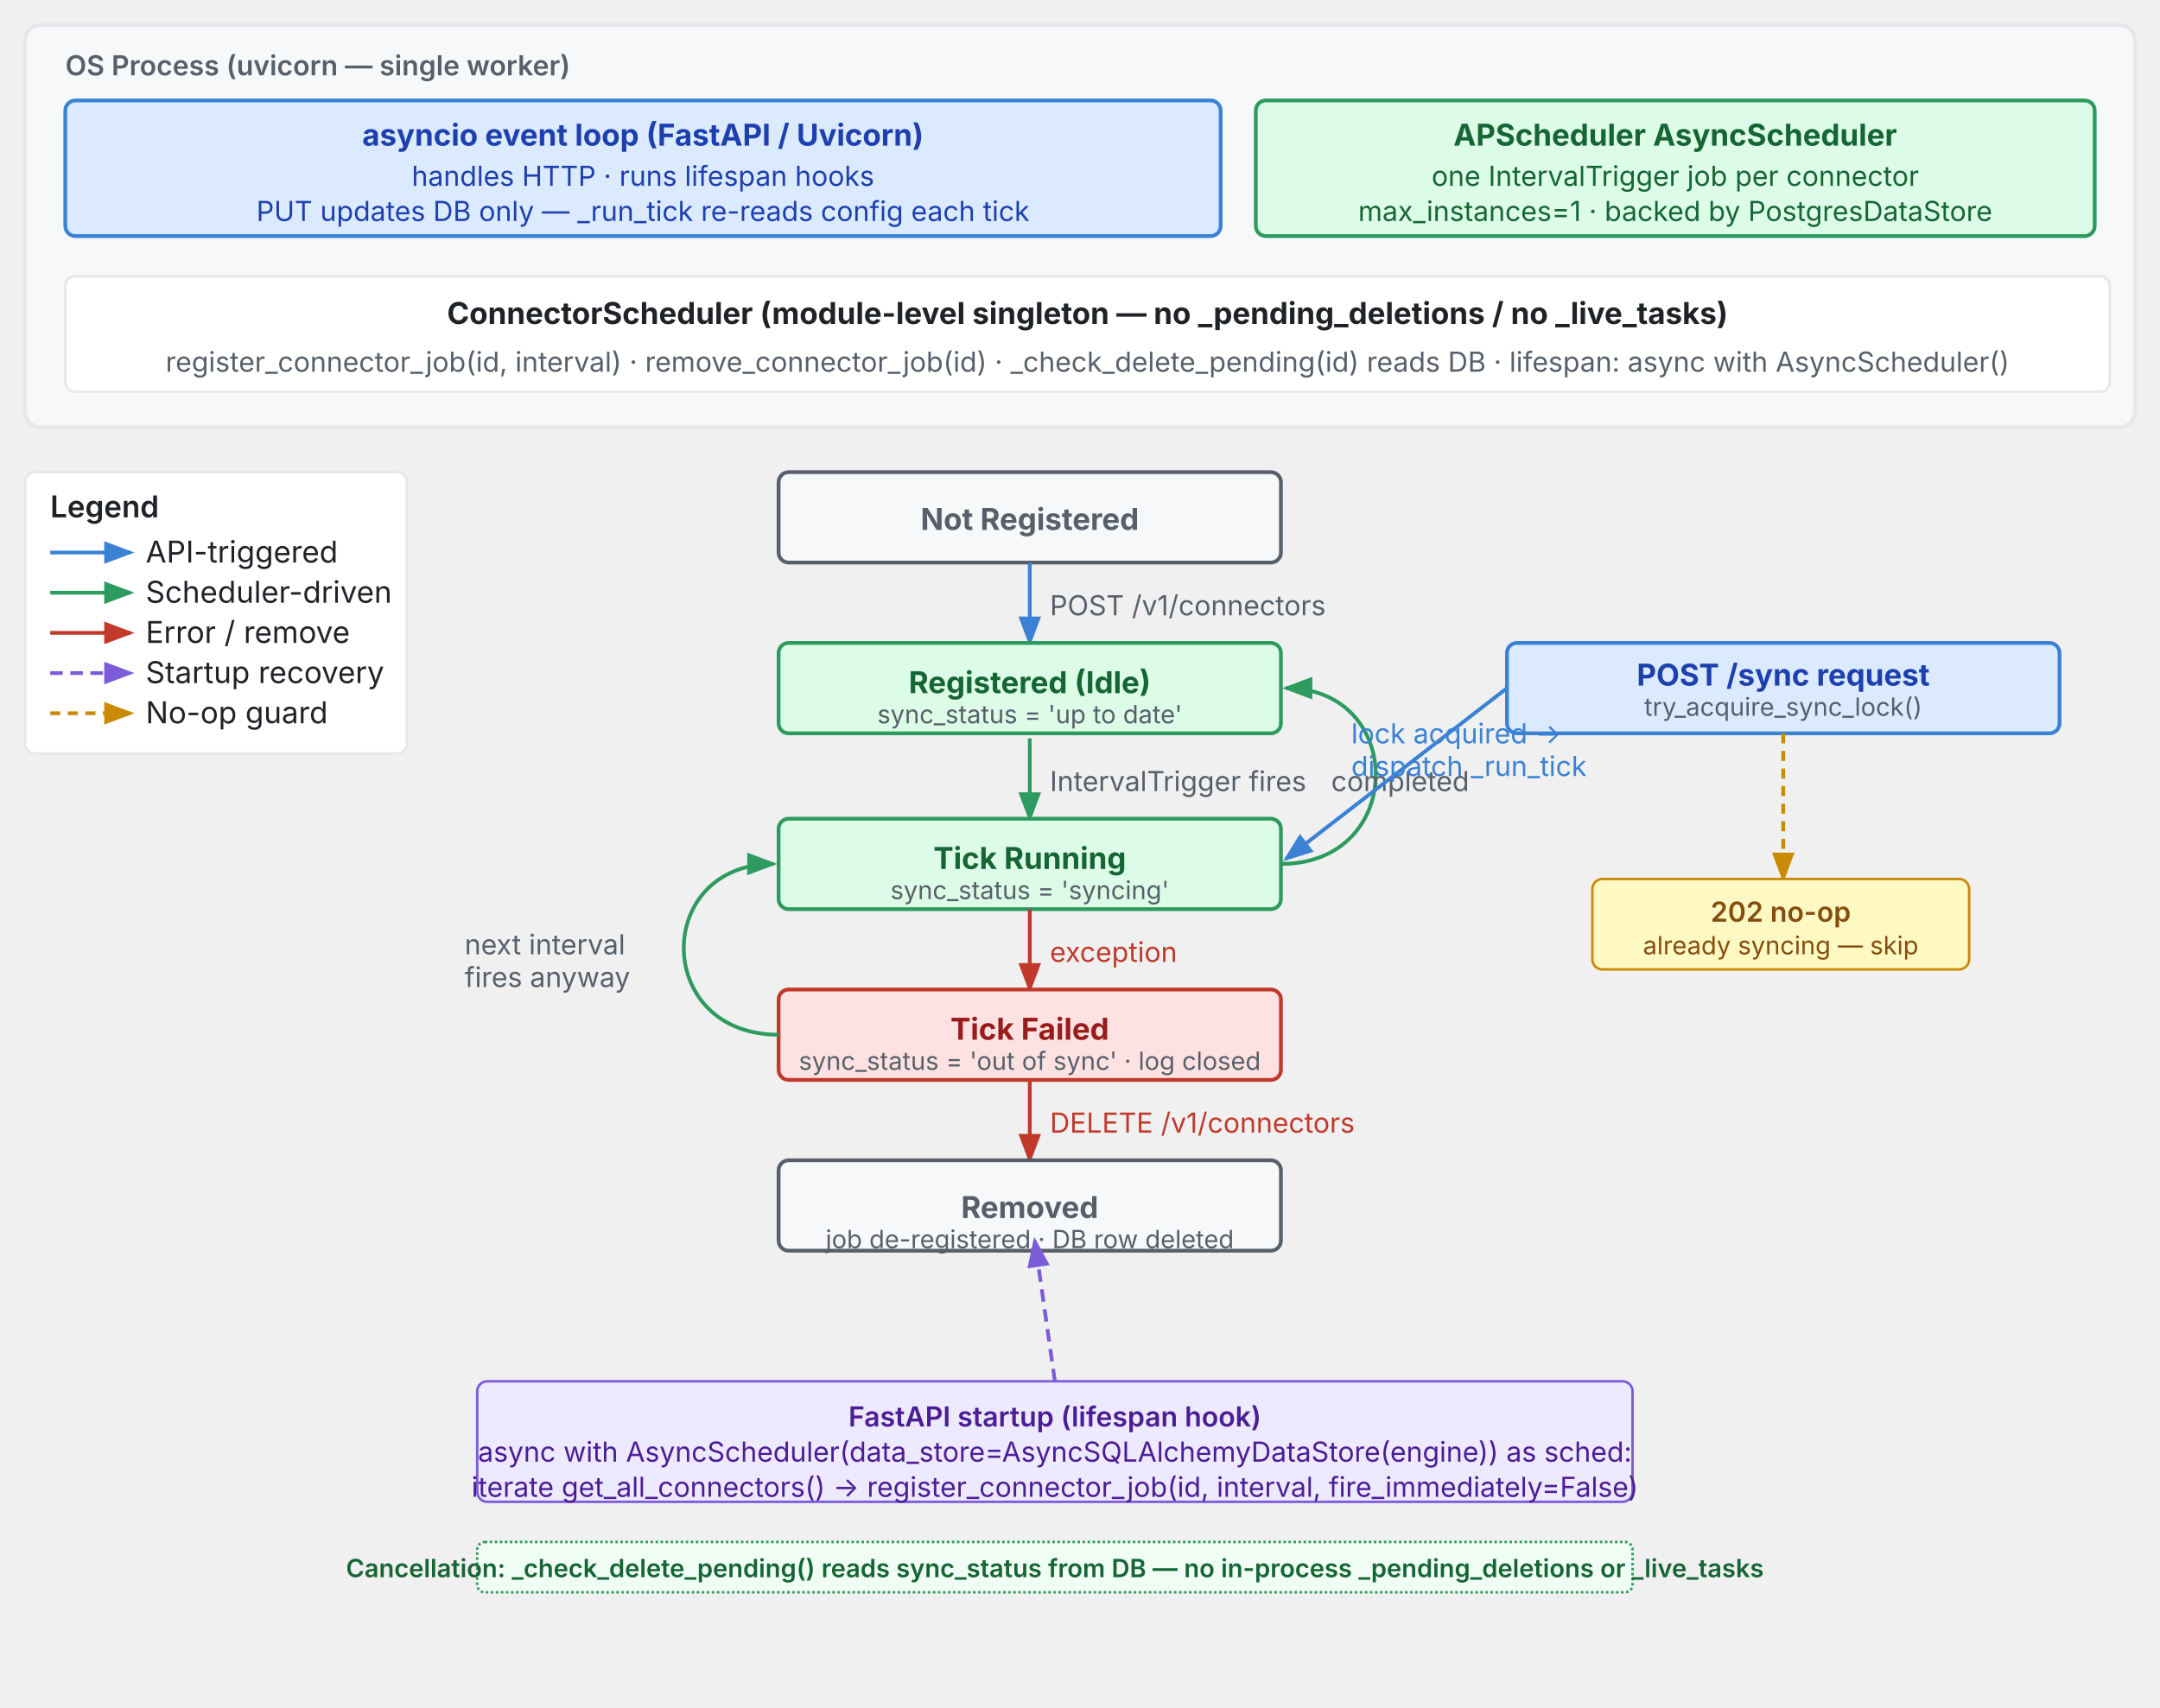
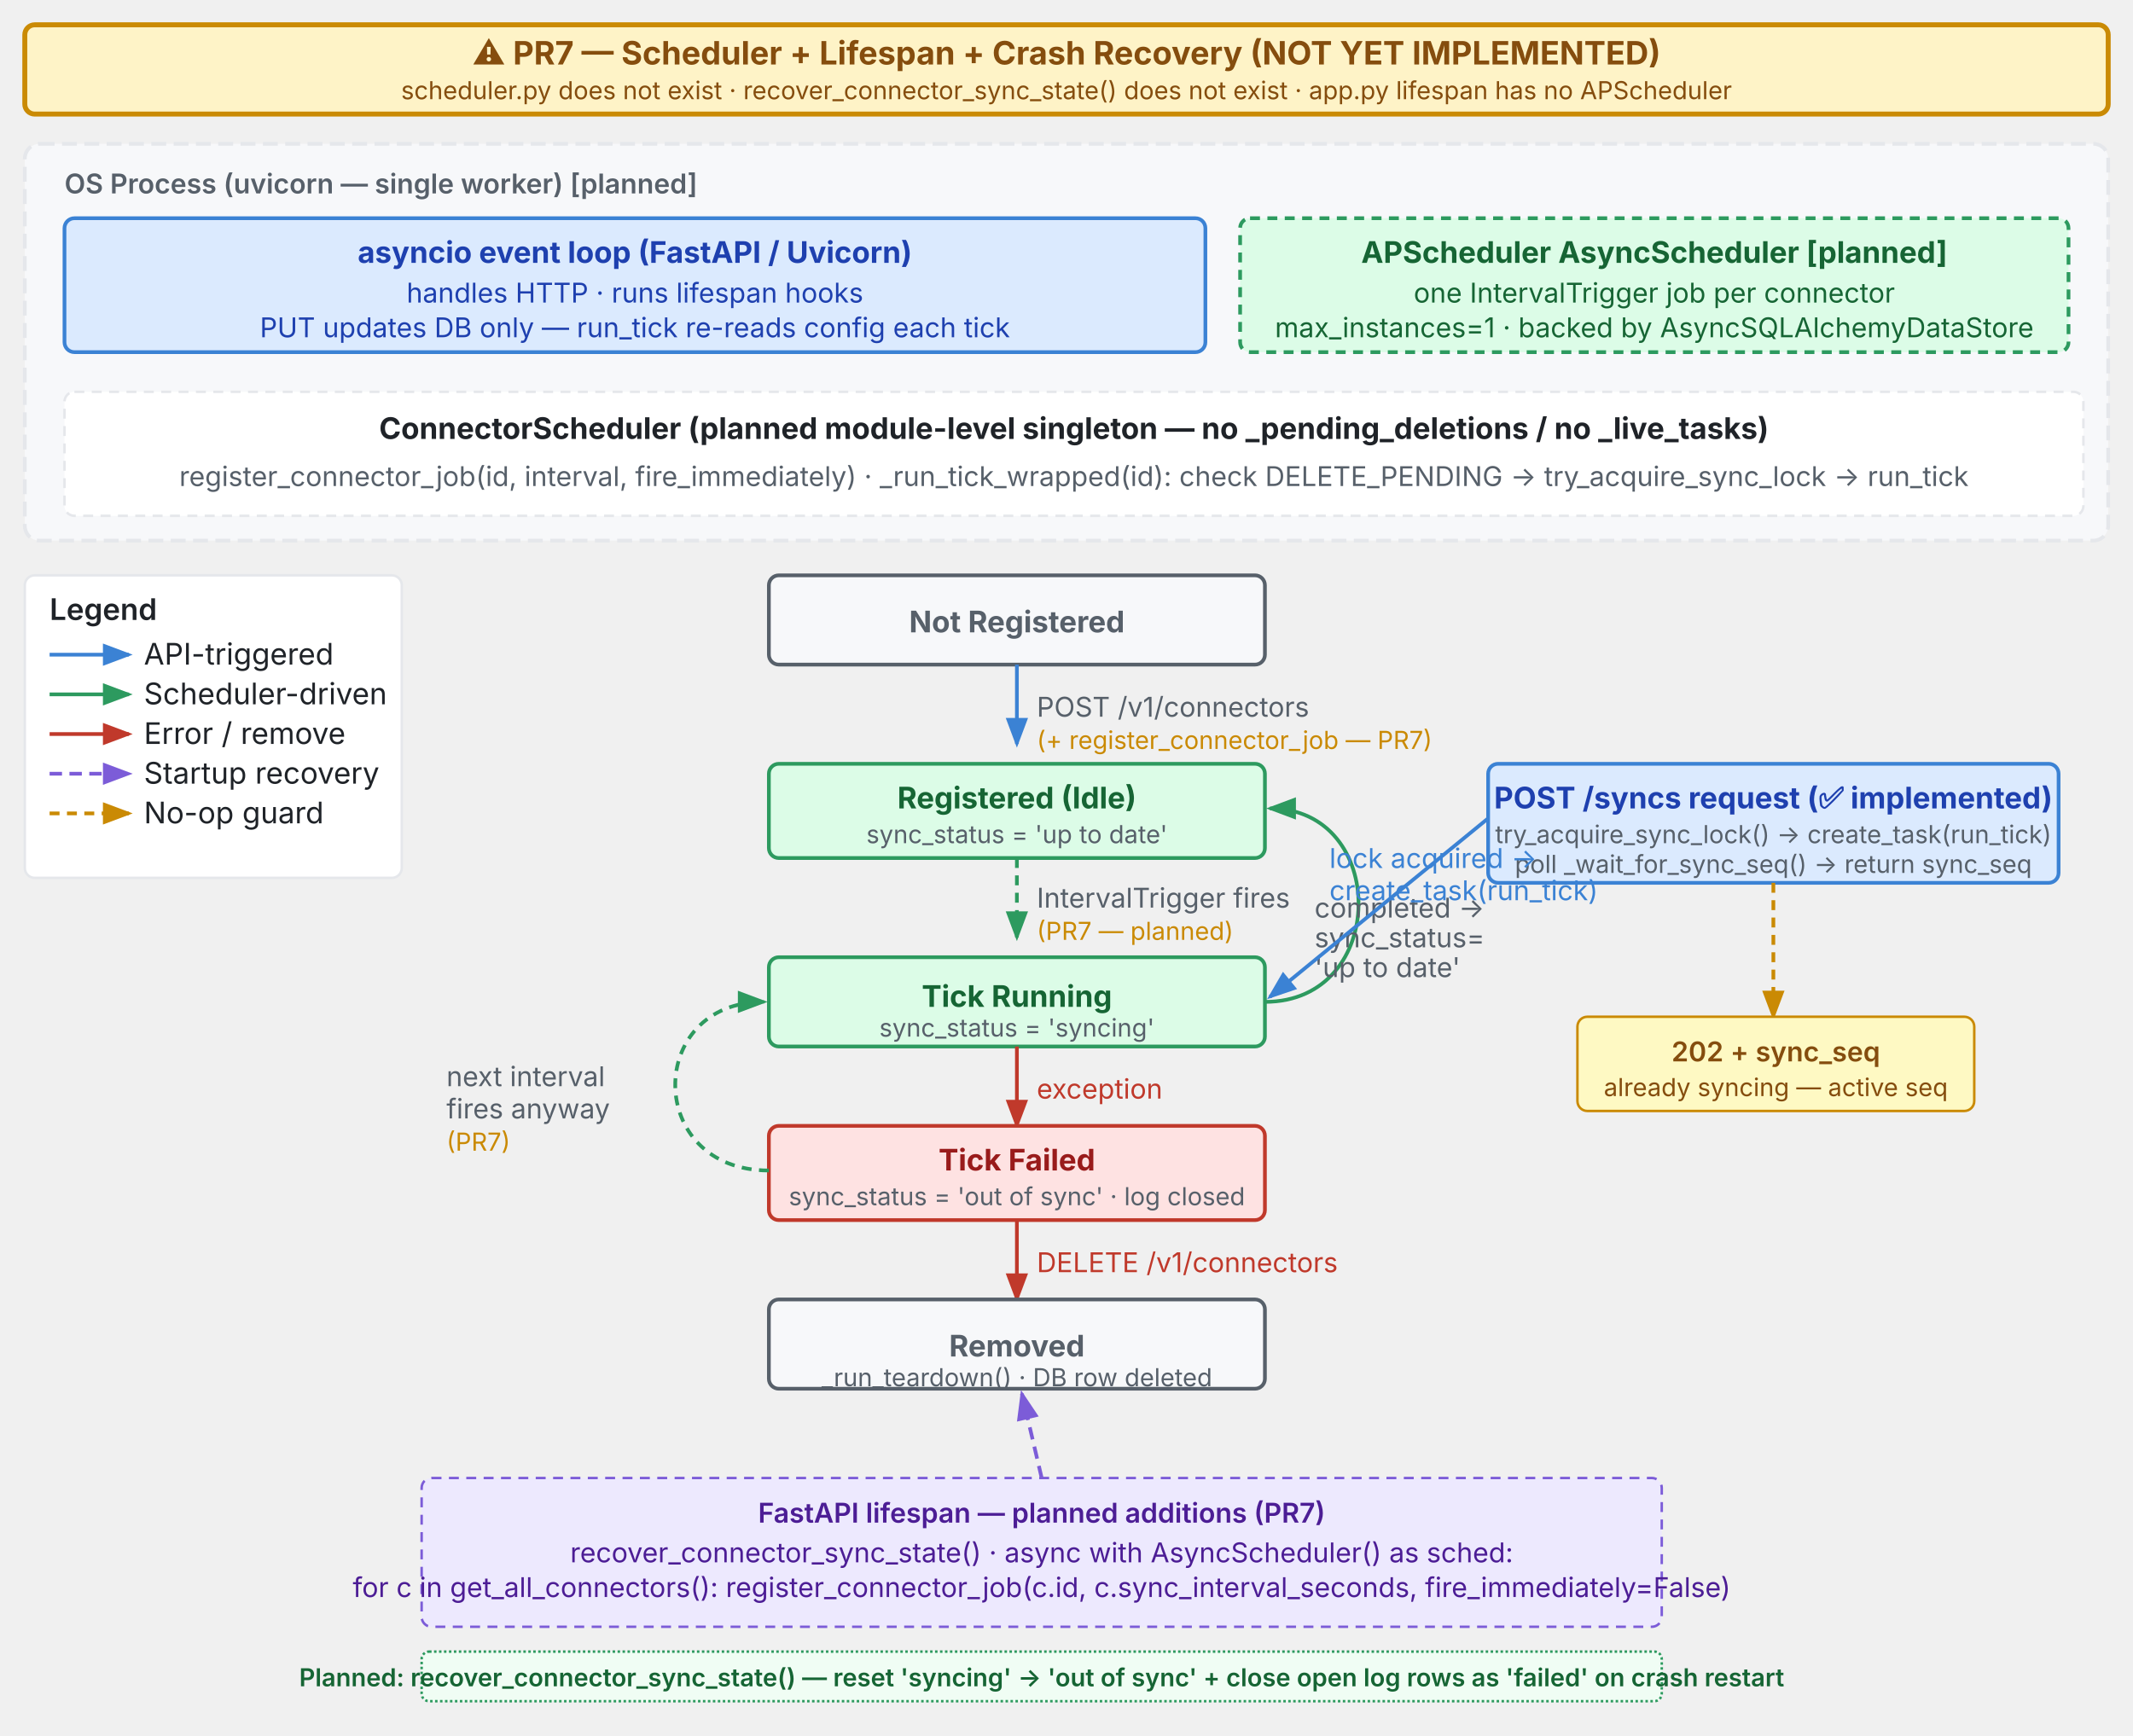
- <svg xmlns="http://www.w3.org/2000/svg" viewBox="0 0 860 680" width="860" height="680" font-family="-apple-system, Segoe UI, system-ui, sans-serif" font-size="12">
+ <svg xmlns="http://www.w3.org/2000/svg" viewBox="0 0 860 700" width="860" height="700" font-family="-apple-system, Segoe UI, system-ui, sans-serif" font-size="12">
  <defs>
    <marker id="s-arr" markerWidth="8" markerHeight="8" refX="7" refY="3" orient="auto">
      <path d="M0,0 L0,6 L8,3 z" fill="#3b82d4" />
    </marker>
    <marker id="s-arrg" markerWidth="8" markerHeight="8" refX="7" refY="3" orient="auto">
      <path d="M0,0 L0,6 L8,3 z" fill="#2d9a5f" />
    </marker>
    <marker id="s-arrr" markerWidth="8" markerHeight="8" refX="7" refY="3" orient="auto">
      <path d="M0,0 L0,6 L8,3 z" fill="#c0392b" />
    </marker>
    <marker id="s-arrm" markerWidth="8" markerHeight="8" refX="7" refY="3" orient="auto">
      <path d="M0,0 L0,6 L8,3 z" fill="#7c5cd8" />
    </marker>
    <marker id="s-arro" markerWidth="8" markerHeight="8" refX="7" refY="3" orient="auto">
      <path d="M0,0 L0,6 L8,3 z" fill="#ca8a04" />
    </marker>
  </defs>
-   <rect x="10" y="10" width="840" height="160" rx="6" fill="#f7f8fa" stroke="#e5e7eb" stroke-width="1.5" />
-   <text x="26" y="30" font-size="11" font-weight="600" fill="#57606a">OS Process (uvicorn — single worker)</text>
-   <rect x="26" y="40" width="460" height="54" rx="4" fill="#dbeafe" stroke="#3b82d4" stroke-width="1.5" />
-   <text x="256" y="58" text-anchor="middle" font-weight="700" fill="#1e40af">asyncio event loop  (FastAPI / Uvicorn)</text>
-   <text x="256" y="74" text-anchor="middle" font-size="11" fill="#1e40af">handles HTTP · runs lifespan hooks</text>
-   <text x="256" y="88" text-anchor="middle" font-size="11" fill="#1e40af">PUT updates DB only — _run_tick re-reads config each tick</text>
-   <rect x="500" y="40" width="334" height="54" rx="4" fill="#dcfce7" stroke="#2d9a5f" stroke-width="1.5" />
-   <text x="667" y="58" text-anchor="middle" font-weight="700" fill="#166534">APScheduler  AsyncScheduler</text>
-   <text x="667" y="74" text-anchor="middle" font-size="11" fill="#166534">one IntervalTrigger job per connector</text>
-   <text x="667" y="88" text-anchor="middle" font-size="11" fill="#166534">max_instances=1  ·  backed by PostgresDataStore</text>
-   <rect x="26" y="110" width="814" height="46" rx="4" fill="white" stroke="#e5e7eb" stroke-width="1" />
-   <text x="433" y="129" text-anchor="middle" font-weight="700" fill="#1f2328">ConnectorScheduler  (module-level singleton — no _pending_deletions / no _live_tasks)</text>
-   <text x="433" y="148" text-anchor="middle" font-size="11" fill="#57606a">register_connector_job(id, interval)  ·  remove_connector_job(id)  ·  _check_delete_pending(id) reads DB  ·  lifespan: async with AsyncScheduler()</text>
-   <rect x="10" y="188" width="152" height="112" rx="4" fill="white" stroke="#e5e7eb" stroke-width="1" />
-   <text x="20" y="206" font-weight="600" fill="#1f2328">Legend</text>
-   <line x1="20" y1="220" x2="52" y2="220" stroke="#3b82d4" stroke-width="1.5" marker-end="url(#s-arr)" />
-   <text x="58" y="224" fill="#1f2328">API-triggered</text>
-   <line x1="20" y1="236" x2="52" y2="236" stroke="#2d9a5f" stroke-width="1.5" marker-end="url(#s-arrg)" />
-   <text x="58" y="240" fill="#1f2328">Scheduler-driven</text>
-   <line x1="20" y1="252" x2="52" y2="252" stroke="#c0392b" stroke-width="1.5" marker-end="url(#s-arrr)" />
-   <text x="58" y="256" fill="#1f2328">Error / remove</text>
-   <line x1="20" y1="268" x2="52" y2="268" stroke="#7c5cd8" stroke-width="1.5" stroke-dasharray="5,3" marker-end="url(#s-arrm)" />
-   <text x="58" y="272" fill="#1f2328">Startup recovery</text>
-   <line x1="20" y1="284" x2="52" y2="284" stroke="#ca8a04" stroke-width="1.5" stroke-dasharray="4,3" marker-end="url(#s-arro)" />
-   <text x="58" y="288" fill="#1f2328">No-op guard</text>
-   <rect x="310" y="188" width="200" height="36" rx="4" fill="#f7f8fa" stroke="#57606a" stroke-width="1.5" />
-   <text x="410" y="211" text-anchor="middle" font-weight="700" fill="#57606a">Not Registered</text>
-   <line x1="410" y1="224" x2="410" y2="256" stroke="#3b82d4" stroke-width="1.5" marker-end="url(#s-arr)" />
-   <text x="418" y="245" font-size="11" fill="#57606a">POST /v1/connectors</text>
-   <rect x="310" y="256" width="200" height="36" rx="4" fill="#dcfce7" stroke="#2d9a5f" stroke-width="1.5" />
-   <text x="410" y="276" text-anchor="middle" font-weight="700" fill="#166534">Registered  (Idle)</text>
-   <text x="410" y="288" text-anchor="middle" font-size="10" fill="#57606a">sync_status = 'up to date'</text>
-   <line x1="410" y1="294" x2="410" y2="326" stroke="#2d9a5f" stroke-width="1.5" marker-end="url(#s-arrg)" />
-   <text x="418" y="315" font-size="11" fill="#57606a">IntervalTrigger fires</text>
-   <rect x="310" y="326" width="200" height="36" rx="4" fill="#dcfce7" stroke="#2d9a5f" stroke-width="1.5" />
-   <text x="410" y="346" text-anchor="middle" font-weight="700" fill="#166534">Tick Running</text>
-   <text x="410" y="358" text-anchor="middle" font-size="10" fill="#57606a">sync_status = 'syncing'</text>
-   <path d="M510,344 C560,344 560,274 512,274" fill="none" stroke="#2d9a5f" stroke-width="1.5" marker-end="url(#s-arrg)" />
-   <text x="530" y="315" font-size="11" fill="#57606a">completed</text>
-   <line x1="410" y1="362" x2="410" y2="394" stroke="#c0392b" stroke-width="1.5" marker-end="url(#s-arrr)" />
-   <text x="418" y="383" font-size="11" fill="#c0392b">exception</text>
-   <rect x="310" y="394" width="200" height="36" rx="4" fill="#fee2e2" stroke="#c0392b" stroke-width="1.5" />
-   <text x="410" y="414" text-anchor="middle" font-weight="700" fill="#991b1b">Tick Failed</text>
-   <text x="410" y="426" text-anchor="middle" font-size="10" fill="#57606a">sync_status = 'out of sync'  ·  log closed</text>
-   <path d="M310,412 C260,412 260,344 308,344" fill="none" stroke="#2d9a5f" stroke-width="1.5" marker-end="url(#s-arrg)" />
-   <text x="185" y="380" font-size="11" fill="#57606a">next interval</text>
-   <text x="185" y="393" font-size="11" fill="#57606a">fires anyway</text>
-   <line x1="410" y1="430" x2="410" y2="462" stroke="#c0392b" stroke-width="1.5" marker-end="url(#s-arrr)" />
-   <text x="418" y="451" font-size="11" fill="#c0392b">DELETE /v1/connectors</text>
-   <rect x="310" y="462" width="200" height="36" rx="4" fill="#f7f8fa" stroke="#57606a" stroke-width="1.5" />
-   <text x="410" y="485" text-anchor="middle" font-weight="700" fill="#57606a">Removed</text>
-   <text x="410" y="497" text-anchor="middle" font-size="10" fill="#57606a">job de-registered · DB row deleted</text>
-   <rect x="600" y="256" width="220" height="36" rx="4" fill="#dbeafe" stroke="#3b82d4" stroke-width="1.5" />
-   <text x="710" y="273" text-anchor="middle" font-weight="700" fill="#1e40af">POST /sync request</text>
-   <text x="710" y="285" text-anchor="middle" font-size="10" fill="#57606a">try_acquire_sync_lock()</text>
-   <line x1="600" y1="274" x2="512" y2="342" stroke="#3b82d4" stroke-width="1.5" marker-end="url(#s-arr)" />
-   <text x="538" y="296" font-size="11" fill="#3b82d4">lock acquired →</text>
-   <text x="538" y="309" font-size="11" fill="#3b82d4">dispatch _run_tick</text>
-   <line x1="710" y1="292" x2="710" y2="350" stroke="#ca8a04" stroke-width="1.5" stroke-dasharray="4,3" marker-end="url(#s-arro)" />
-   <rect x="634" y="350" width="150" height="36" rx="4" fill="#fef9c3" stroke="#ca8a04" stroke-width="1" />
-   <text x="709" y="367" text-anchor="middle" font-size="11" font-weight="600" fill="#854d0e">202 no-op</text>
-   <text x="709" y="380" text-anchor="middle" font-size="10" fill="#854d0e">already syncing — skip</text>
-   <rect x="190" y="550" width="460" height="48" rx="4" fill="#ede9fe" stroke="#7c5cd8" stroke-width="1" />
-   <text x="420" y="568" text-anchor="middle" font-size="11" font-weight="600" fill="#4c1d95">FastAPI startup  (lifespan hook)</text>
-   <text x="420" y="582" text-anchor="middle" font-size="11" fill="#4c1d95">async with AsyncScheduler(data_store=AsyncSQLAlchemyDataStore(engine)) as sched:</text>
-   <text x="420" y="596" text-anchor="middle" font-size="11" fill="#4c1d95">iterate get_all_connectors() → register_connector_job(id, interval, fire_immediately=False)</text>
-   <line x1="420" y1="550" x2="412" y2="494" stroke="#7c5cd8" stroke-width="1.5" stroke-dasharray="5,3" marker-end="url(#s-arrm)" />
-   <rect x="190" y="614" width="460" height="20" rx="3" fill="#f0fdf4" stroke="#2d9a5f" stroke-width="1" stroke-dasharray="1,1" />
-   <text x="420" y="628" text-anchor="middle" font-size="10" fill="#166534" font-weight="600">Cancellation: _check_delete_pending() reads sync_status from DB — no in-process _pending_deletions or _live_tasks</text>
+   <rect x="10" y="10" width="840" height="36" rx="4" fill="#fef3c7" stroke="#ca8a04" stroke-width="2" />
+   <text x="430" y="26" text-anchor="middle" font-weight="700" font-size="13" fill="#854d0e">⚠  PR7 — Scheduler + Lifespan + Crash Recovery  (NOT YET IMPLEMENTED)</text>
+   <text x="430" y="40" text-anchor="middle" font-size="10" fill="#854d0e">scheduler.py does not exist · recover_connector_sync_state() does not exist · app.py lifespan has no APScheduler</text>
+   <rect x="10" y="58" width="840" height="160" rx="6" fill="#f7f8fa" stroke="#e5e7eb" stroke-width="1.5" stroke-dasharray="6,3" />
+   <text x="26" y="78" font-size="11" font-weight="600" fill="#57606a">OS Process (uvicorn — single worker)  [planned]</text>
+   <rect x="26" y="88" width="460" height="54" rx="4" fill="#dbeafe" stroke="#3b82d4" stroke-width="1.5" />
+   <text x="256" y="106" text-anchor="middle" font-weight="700" fill="#1e40af">asyncio event loop  (FastAPI / Uvicorn)</text>
+   <text x="256" y="122" text-anchor="middle" font-size="11" fill="#1e40af">handles HTTP · runs lifespan hooks</text>
+   <text x="256" y="136" text-anchor="middle" font-size="11" fill="#1e40af">PUT updates DB only — run_tick re-reads config each tick</text>
+   <rect x="500" y="88" width="334" height="54" rx="4" fill="#dcfce7" stroke="#2d9a5f" stroke-width="1.5" stroke-dasharray="4,3" />
+   <text x="667" y="106" text-anchor="middle" font-weight="700" fill="#166534">APScheduler  AsyncScheduler  [planned]</text>
+   <text x="667" y="122" text-anchor="middle" font-size="11" fill="#166534">one IntervalTrigger job per connector</text>
+   <text x="667" y="136" text-anchor="middle" font-size="11" fill="#166534">max_instances=1  ·  backed by AsyncSQLAlchemyDataStore</text>
+   <rect x="26" y="158" width="814" height="50" rx="4" fill="white" stroke="#e5e7eb" stroke-width="1" stroke-dasharray="4,3" />
+   <text x="433" y="177" text-anchor="middle" font-weight="700" fill="#1f2328">ConnectorScheduler  (planned module-level singleton — no _pending_deletions / no _live_tasks)</text>
+   <text x="433" y="196" text-anchor="middle" font-size="11" fill="#57606a">register_connector_job(id, interval, fire_immediately)  ·  _run_tick_wrapped(id): check DELETE_PENDING → try_acquire_sync_lock → run_tick</text>
+   <rect x="10" y="232" width="152" height="122" rx="4" fill="white" stroke="#e5e7eb" stroke-width="1" />
+   <text x="20" y="250" font-weight="600" fill="#1f2328">Legend</text>
+   <line x1="20" y1="264" x2="52" y2="264" stroke="#3b82d4" stroke-width="1.5" marker-end="url(#s-arr)" />
+   <text x="58" y="268" fill="#1f2328">API-triggered</text>
+   <line x1="20" y1="280" x2="52" y2="280" stroke="#2d9a5f" stroke-width="1.5" marker-end="url(#s-arrg)" />
+   <text x="58" y="284" fill="#1f2328">Scheduler-driven</text>
+   <line x1="20" y1="296" x2="52" y2="296" stroke="#c0392b" stroke-width="1.5" marker-end="url(#s-arrr)" />
+   <text x="58" y="300" fill="#1f2328">Error / remove</text>
+   <line x1="20" y1="312" x2="52" y2="312" stroke="#7c5cd8" stroke-width="1.5" stroke-dasharray="5,3" marker-end="url(#s-arrm)" />
+   <text x="58" y="316" fill="#1f2328">Startup recovery</text>
+   <line x1="20" y1="328" x2="52" y2="328" stroke="#ca8a04" stroke-width="1.5" stroke-dasharray="4,3" marker-end="url(#s-arro)" />
+   <text x="58" y="332" fill="#1f2328">No-op guard</text>
+   <rect x="310" y="232" width="200" height="36" rx="4" fill="#f7f8fa" stroke="#57606a" stroke-width="1.5" />
+   <text x="410" y="255" text-anchor="middle" font-weight="700" fill="#57606a">Not Registered</text>
+   <line x1="410" y1="268" x2="410" y2="300" stroke="#3b82d4" stroke-width="1.5" marker-end="url(#s-arr)" />
+   <text x="418" y="289" font-size="11" fill="#57606a">POST /v1/connectors</text>
+   <text x="418" y="302" font-size="10" fill="#ca8a04">(+ register_connector_job — PR7)</text>
+   <rect x="310" y="308" width="200" height="38" rx="4" fill="#dcfce7" stroke="#2d9a5f" stroke-width="1.5" />
+   <text x="410" y="326" text-anchor="middle" font-weight="700" fill="#166534">Registered  (Idle)</text>
+   <text x="410" y="340" text-anchor="middle" font-size="10" fill="#57606a">sync_status = 'up to date'</text>
+   <line x1="410" y1="346" x2="410" y2="378" stroke="#2d9a5f" stroke-width="1.5" stroke-dasharray="4,3" marker-end="url(#s-arrg)" />
+   <text x="418" y="366" font-size="11" fill="#57606a">IntervalTrigger fires</text>
+   <text x="418" y="379" font-size="10" fill="#ca8a04">(PR7 — planned)</text>
+   <rect x="310" y="386" width="200" height="36" rx="4" fill="#dcfce7" stroke="#2d9a5f" stroke-width="1.5" />
+   <text x="410" y="406" text-anchor="middle" font-weight="700" fill="#166534">Tick Running</text>
+   <text x="410" y="418" text-anchor="middle" font-size="10" fill="#57606a">sync_status = 'syncing'</text>
+   <path d="M510,404 C560,404 560,326 512,326" fill="none" stroke="#2d9a5f" stroke-width="1.5" marker-end="url(#s-arrg)" />
+   <text x="530" y="370" font-size="11" fill="#57606a">completed →</text>
+   <text x="530" y="382" font-size="11" fill="#57606a">sync_status=</text>
+   <text x="530" y="394" font-size="11" fill="#57606a">'up to date'</text>
+   <line x1="410" y1="422" x2="410" y2="454" stroke="#c0392b" stroke-width="1.5" marker-end="url(#s-arrr)" />
+   <text x="418" y="443" font-size="11" fill="#c0392b">exception</text>
+   <rect x="310" y="454" width="200" height="38" rx="4" fill="#fee2e2" stroke="#c0392b" stroke-width="1.5" />
+   <text x="410" y="472" text-anchor="middle" font-weight="700" fill="#991b1b">Tick Failed</text>
+   <text x="410" y="486" text-anchor="middle" font-size="10" fill="#57606a">sync_status = 'out of sync'  ·  log closed</text>
+   <path d="M310,472 C260,472 260,404 308,404" fill="none" stroke="#2d9a5f" stroke-width="1.5" stroke-dasharray="4,3" marker-end="url(#s-arrg)" />
+   <text x="180" y="438" font-size="11" fill="#57606a">next interval</text>
+   <text x="180" y="451" font-size="11" fill="#57606a">fires anyway</text>
+   <text x="180" y="464" font-size="10" fill="#ca8a04">(PR7)</text>
+   <line x1="410" y1="492" x2="410" y2="524" stroke="#c0392b" stroke-width="1.5" marker-end="url(#s-arrr)" />
+   <text x="418" y="513" font-size="11" fill="#c0392b">DELETE /v1/connectors</text>
+   <rect x="310" y="524" width="200" height="36" rx="4" fill="#f7f8fa" stroke="#57606a" stroke-width="1.5" />
+   <text x="410" y="547" text-anchor="middle" font-weight="700" fill="#57606a">Removed</text>
+   <text x="410" y="559" text-anchor="middle" font-size="10" fill="#57606a">_run_teardown() · DB row deleted</text>
+   <rect x="600" y="308" width="230" height="48" rx="4" fill="#dbeafe" stroke="#3b82d4" stroke-width="1.5" />
+   <text x="715" y="326" text-anchor="middle" font-weight="700" fill="#1e40af">POST /syncs request  (✅ implemented)</text>
+   <text x="715" y="340" text-anchor="middle" font-size="10" fill="#57606a">try_acquire_sync_lock() → create_task(run_tick)</text>
+   <text x="715" y="352" text-anchor="middle" font-size="10" fill="#57606a">poll _wait_for_sync_seq() → return sync_seq</text>
+   <line x1="600" y1="330" x2="512" y2="402" stroke="#3b82d4" stroke-width="1.5" marker-end="url(#s-arr)" />
+   <text x="536" y="350" font-size="11" fill="#3b82d4">lock acquired →</text>
+   <text x="536" y="363" font-size="11" fill="#3b82d4">create_task(run_tick)</text>
+   <line x1="715" y1="356" x2="715" y2="410" stroke="#ca8a04" stroke-width="1.5" stroke-dasharray="4,3" marker-end="url(#s-arro)" />
+   <rect x="636" y="410" width="160" height="38" rx="4" fill="#fef9c3" stroke="#ca8a04" stroke-width="1" />
+   <text x="716" y="428" text-anchor="middle" font-size="11" font-weight="600" fill="#854d0e">202 + sync_seq</text>
+   <text x="716" y="442" text-anchor="middle" font-size="10" fill="#854d0e">already syncing — active seq</text>
+   <rect x="170" y="596" width="500" height="60" rx="4" fill="#ede9fe" stroke="#7c5cd8" stroke-width="1" stroke-dasharray="4,3" />
+   <text x="420" y="614" text-anchor="middle" font-size="11" font-weight="600" fill="#4c1d95">FastAPI lifespan — planned additions (PR7)</text>
+   <text x="420" y="630" text-anchor="middle" font-size="11" fill="#4c1d95">recover_connector_sync_state() · async with AsyncScheduler() as sched:</text>
+   <text x="420" y="644" text-anchor="middle" font-size="11" fill="#4c1d95">for c in get_all_connectors(): register_connector_job(c.id, c.sync_interval_seconds, fire_immediately=False)</text>
+   <line x1="420" y1="596" x2="412" y2="562" stroke="#7c5cd8" stroke-width="1.5" stroke-dasharray="5,3" marker-end="url(#s-arrm)" />
+   <rect x="170" y="666" width="500" height="20" rx="3" fill="#f0fdf4" stroke="#2d9a5f" stroke-width="1" stroke-dasharray="1,1" />
+   <text x="420" y="680" text-anchor="middle" font-size="10" fill="#166534" font-weight="600">Planned: recover_connector_sync_state() — reset 'syncing' → 'out of sync' + close open log rows as 'failed' on crash restart</text>
</svg>
